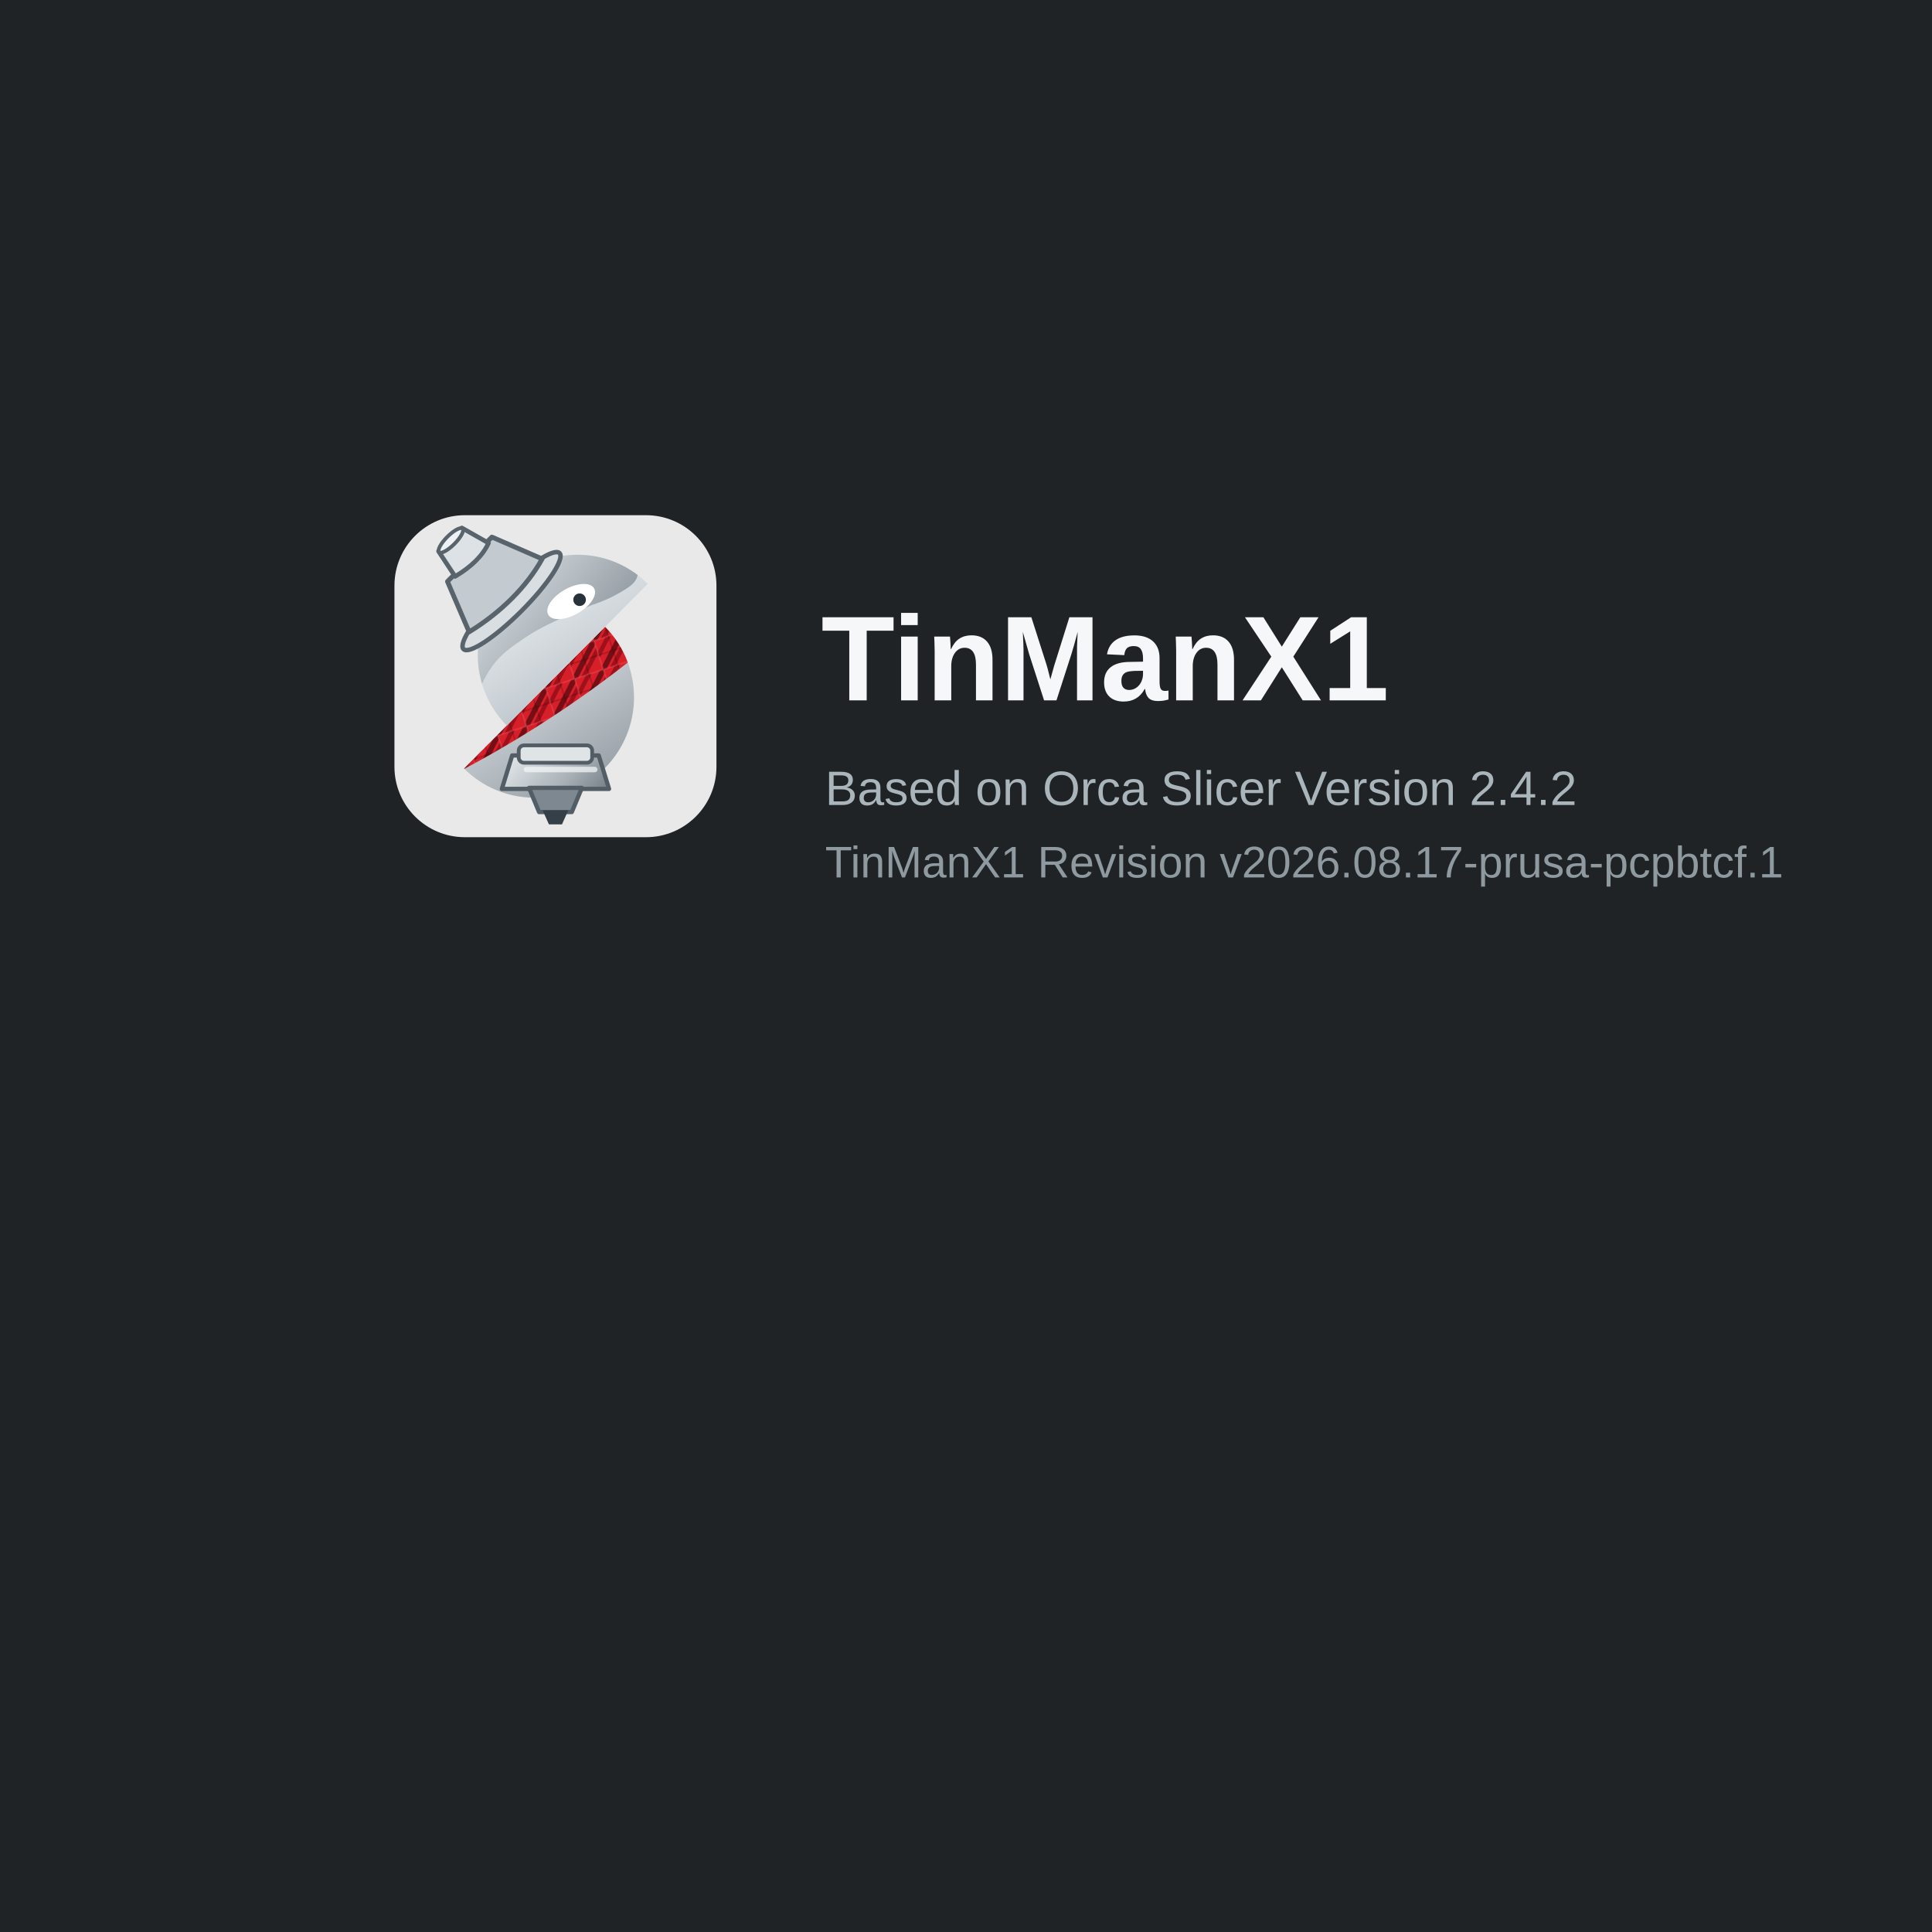
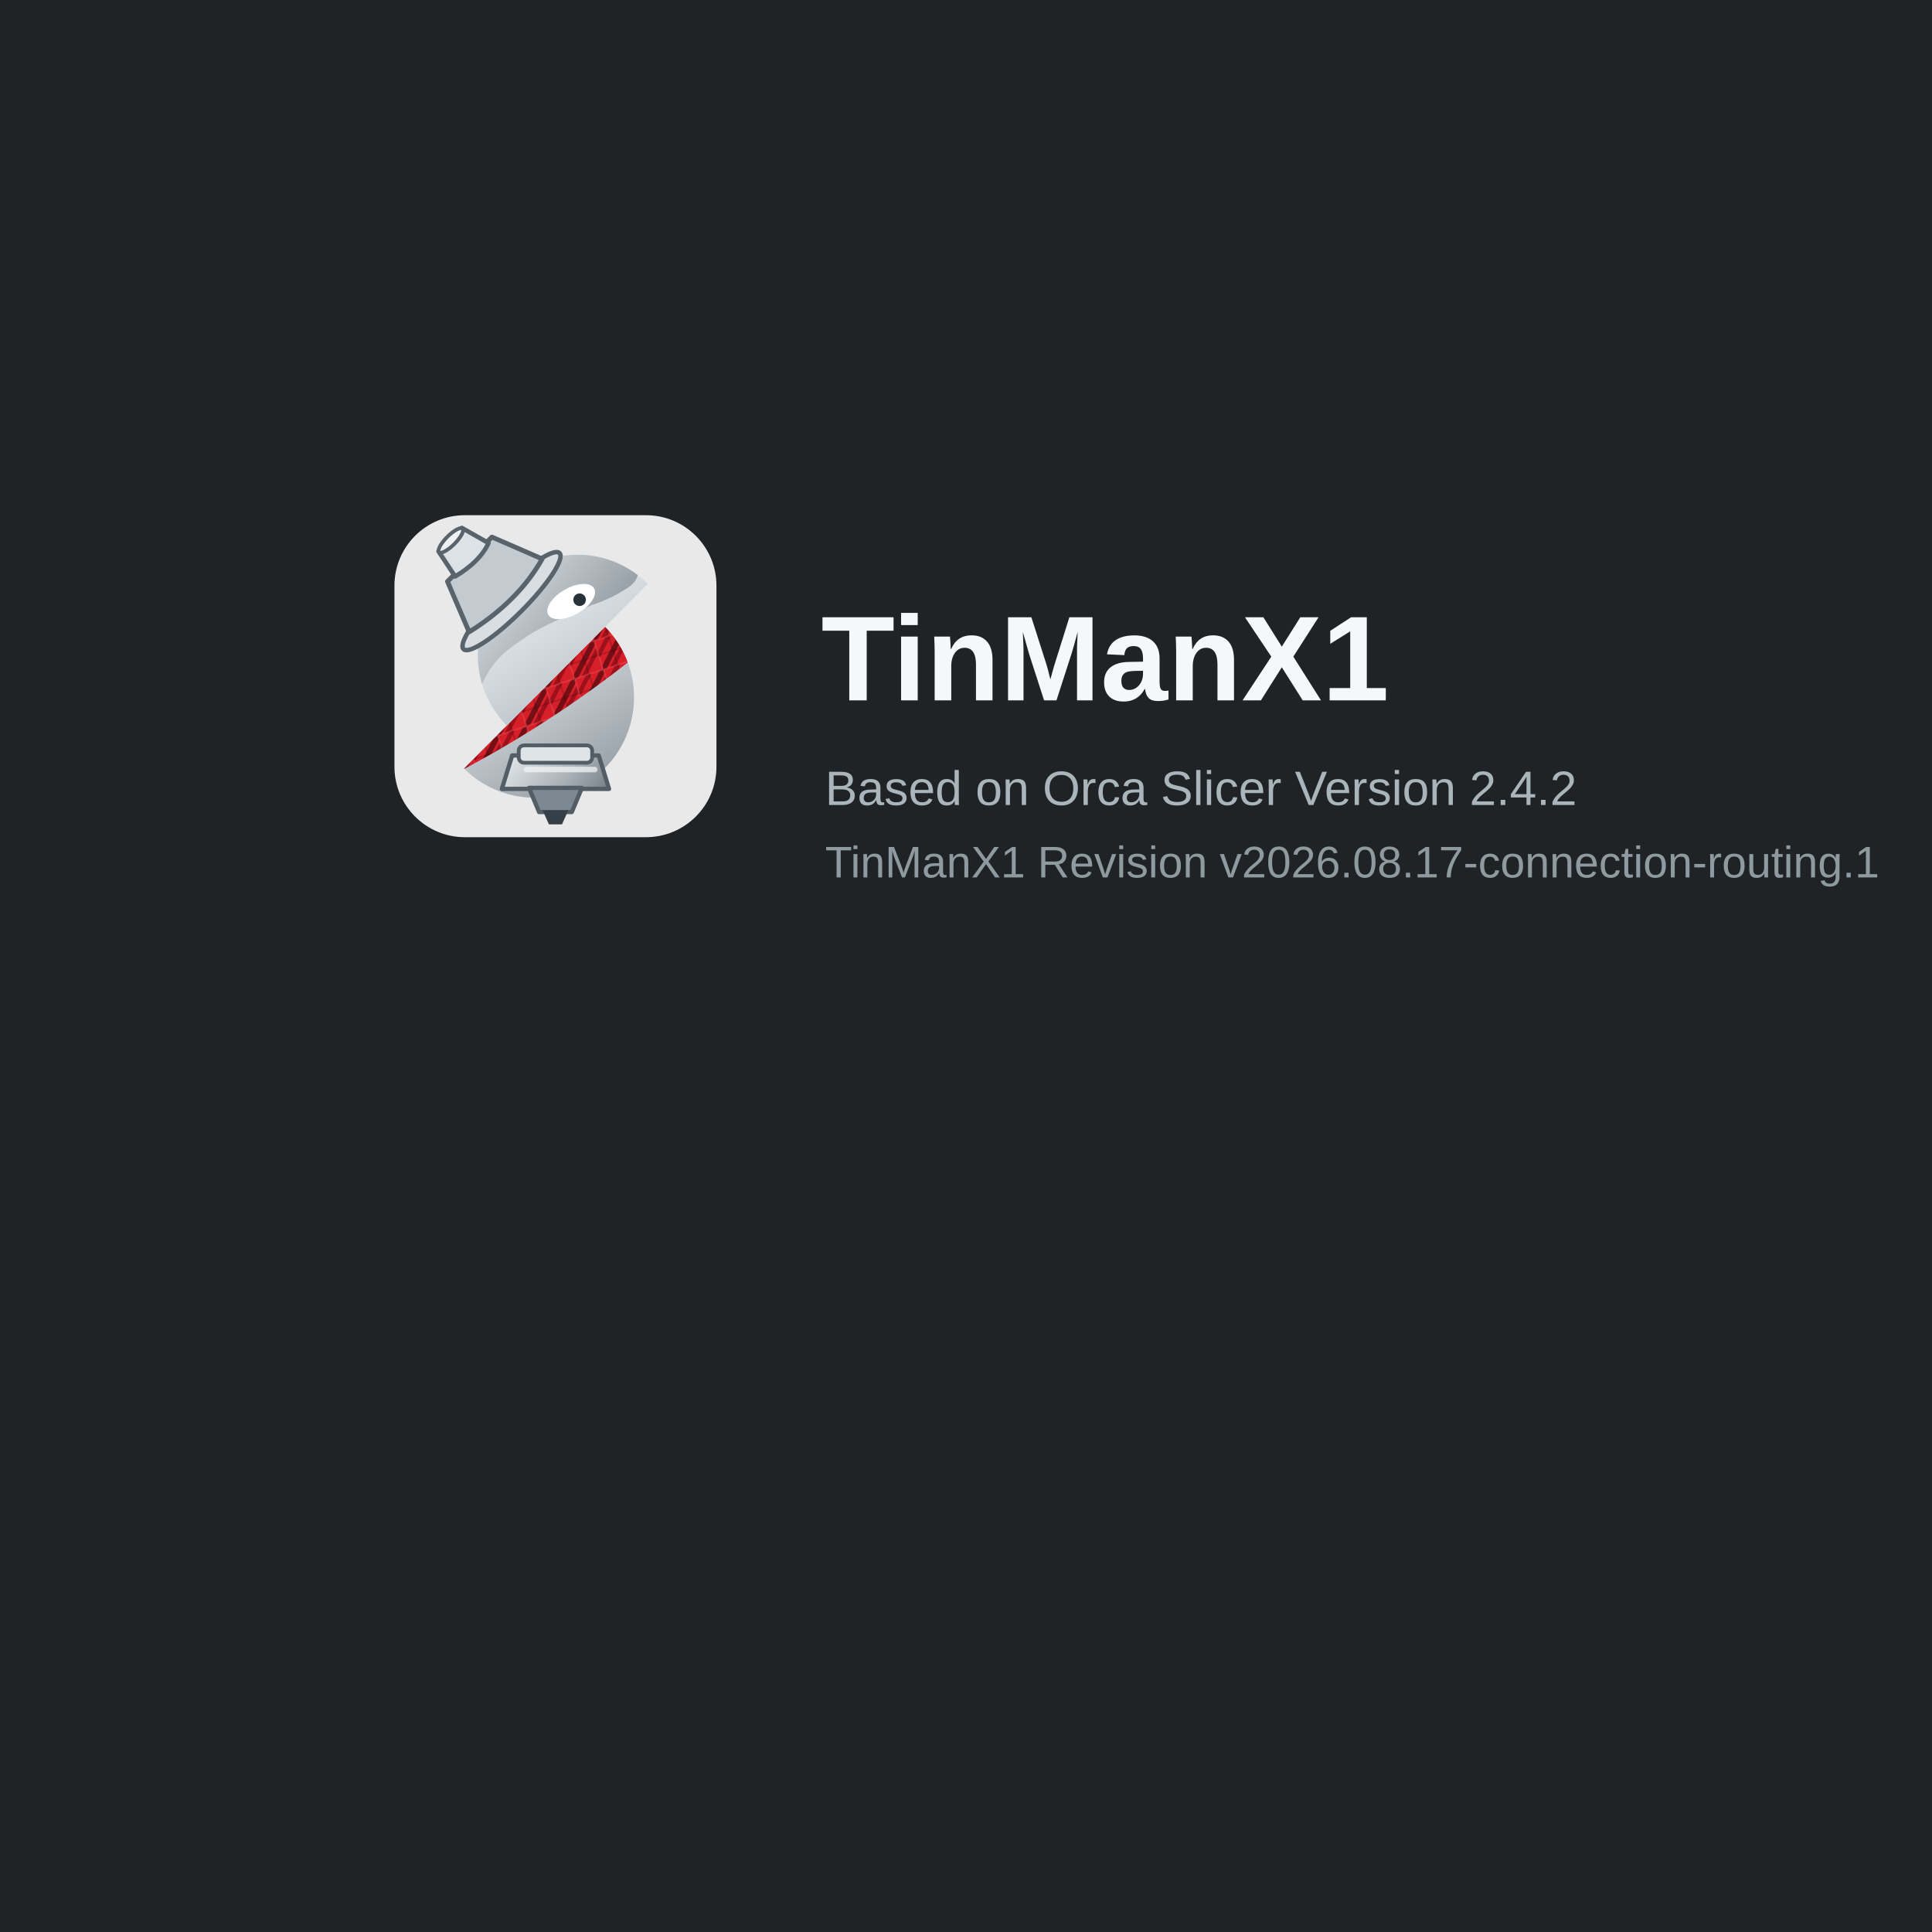
<svg xmlns="http://www.w3.org/2000/svg" width="480" height="480" viewBox="0 0 480 480">
  <defs>
    <linearGradient id="tmxSilver" x1="18" y1="8" x2="47" y2="55" gradientUnits="userSpaceOnUse">
      <stop offset="0" stop-color="#f7f9fa" />
      <stop offset=".52" stop-color="#c7ced3" />
      <stop offset="1" stop-color="#8d969d" />
    </linearGradient>
    <linearGradient id="tmxDarkSilver" x1="19" y1="10" x2="49" y2="35" gradientUnits="userSpaceOnUse">
      <stop offset="0" stop-color="#dce2e6" />
      <stop offset="1" stop-color="#6f7981" />
    </linearGradient>
    <linearGradient id="tmxNozzle" x1="24" y1="43" x2="43" y2="60" gradientUnits="userSpaceOnUse">
      <stop offset="0" stop-color="#eef2f4" />
      <stop offset=".55" stop-color="#a8b0b6" />
      <stop offset="1" stop-color="#59636c" />
    </linearGradient>
    <pattern id="tmxCarbonRed" width="6" height="6" patternUnits="userSpaceOnUse" patternTransform="rotate(-18)">
      <rect width="6" height="6" fill="#D71F2A" />
      <path d="M-2 1 1-2M0 6 6 0M5 8 8 5" fill="none" stroke="#250204" stroke-width="1.05" opacity=".55" />
      <path d="M-2 5 5-2M1 7 7 1" fill="none" stroke="#7c0810" stroke-width=".85" opacity=".62" />
      <path d="M0 0h6v6h-6z" fill="none" stroke="#f06a70" stroke-width=".35" opacity=".28" />
      <path d="M0 3h6M3 0v6" fill="none" stroke="#180102" stroke-width=".28" opacity=".22" />
    </pattern>
  </defs>
  <rect width="480" height="480" fill="#1f2326" />
  <g transform="translate(98 128)">
    <g transform="scale(1.25)">
      <rect width="64" height="64" rx="14" fill="#e9e9e9" />
      <path d="M13.84,50.354a19.7,19.7,0,0,0,13.883,5.79A19.944,19.944,0,0,0,41.858,22.182Z" fill="url(#tmxSilver)" />
      <path d="M41.858,22.181,13.84,50.354l.061.059A220.548,220.548,0,0,0,46.378,29.277a19.964,19.964,0,0,0-4.52-7.1" fill="url(#tmxCarbonRed)" />
      <path d="M36.381,7.856A19.943,19.943,0,0,0,22.327,41.818L50.345,13.646a19.693,19.693,0,0,0-13.964-5.79" fill="url(#tmxSilver)" />
      <path d="M36.381,7.856A19.636,19.636,0,0,0,26.04,10.782a22.742,22.742,0,0,0-5.91-.745,23.084,23.084,0,0,0-9.477,2.124.632.632,0,0,0,.129,1.191,13.52,13.52,0,0,1,8.069,5.137A20.06,20.06,0,0,0,17.41,33.534a19.873,19.873,0,0,1,2-3.488c1.819-2.5,3.743-3.8,6.585-5.723,2.093-1.416,5-3.077,13.359-6.512a28.421,28.421,0,0,0,6.12-2.821c1.4-.831,2.461-1.615,2.8-2.842.024-.086.045-.172.065-.256A19.655,19.655,0,0,0,36.381,7.856" fill="url(#tmxDarkSilver)" />
      <path d="M39.69,14.551c.727,1.285-.728,3.495-3.249,4.937s-5.154,1.569-5.88.284.727-3.495,3.248-4.937,5.154-1.569,5.881-.284" fill="#fff" />
      <circle cx="36.8" cy="16.8" r="1.25" fill="#28323a" />
      <g transform="translate(-17 1) rotate(-45 34.2 12.5) scale(1.05)">
        <ellipse cx="34.25" cy="18.4" rx="12.85" ry="2.65" fill="#d9dee2" stroke="#59636c" stroke-width=".85" />
        <path d="M28.3,7.2h11.9l3.8,9.65c-5.75,1.65-12.65,1.65-19.55,0Z" fill="#c3cbd0" stroke="#59636c" stroke-width=".9" stroke-linejoin="round" />
        <path d="M31.15,1.95h6.25l1.55,5.6c-2.45.9-5.4.9-8.95,0Z" fill="#dce2e6" stroke="#59636c" stroke-width=".85" stroke-linejoin="round" />
        <ellipse cx="34.25" cy="2.15" rx="3.15" ry=".95" fill="#eef2f4" stroke="#59636c" stroke-width=".7" />
      </g>
      <path d="M23.4,47.75h17.2l2.05,6.65H21.35Z" fill="url(#tmxNozzle)" stroke="#525d65" stroke-width=".85" stroke-linejoin="round" />
      <path d="M26.75,54.2h10.5l-2,4.8h-6.5Z" fill="#7e8890" stroke="#525d65" stroke-width=".85" stroke-linejoin="round" />
      <path d="M29.45,58.65h5.1l-1.25,2.8h-2.6Z" fill="#353f47" />
      <rect x="24.7" y="45.75" width="14.6" height="3.45" rx="1.05" fill="#dfe4e7" stroke="#525d65" stroke-width=".75" />
      <path d="M26.25,50.55h13.55" fill="none" stroke="#f4f6f7" stroke-width="1.1" stroke-linecap="round" opacity=".72" />
    </g>
    <text x="106" y="46" font-family="Arial, Helvetica, sans-serif" font-size="30" font-weight="700" fill="#f5f7f8">TinManX1</text>
    <text x="107" y="72" font-family="Arial, Helvetica, sans-serif" font-size="12" fill="#aab5bb">Based on Orca Slicer Version 2.4.2</text>
-     <text x="107" y="90" font-family="Arial, Helvetica, sans-serif" font-size="11" fill="#8e9aa0">TinManX1 Revision v2026.08.17-prusa-pcpbtcf.1</text>
+     <text x="107" y="90" font-family="Arial, Helvetica, sans-serif" font-size="11" fill="#8e9aa0">TinManX1 Revision v2026.08.17-connection-routing.1</text>
  </g>
</svg>
